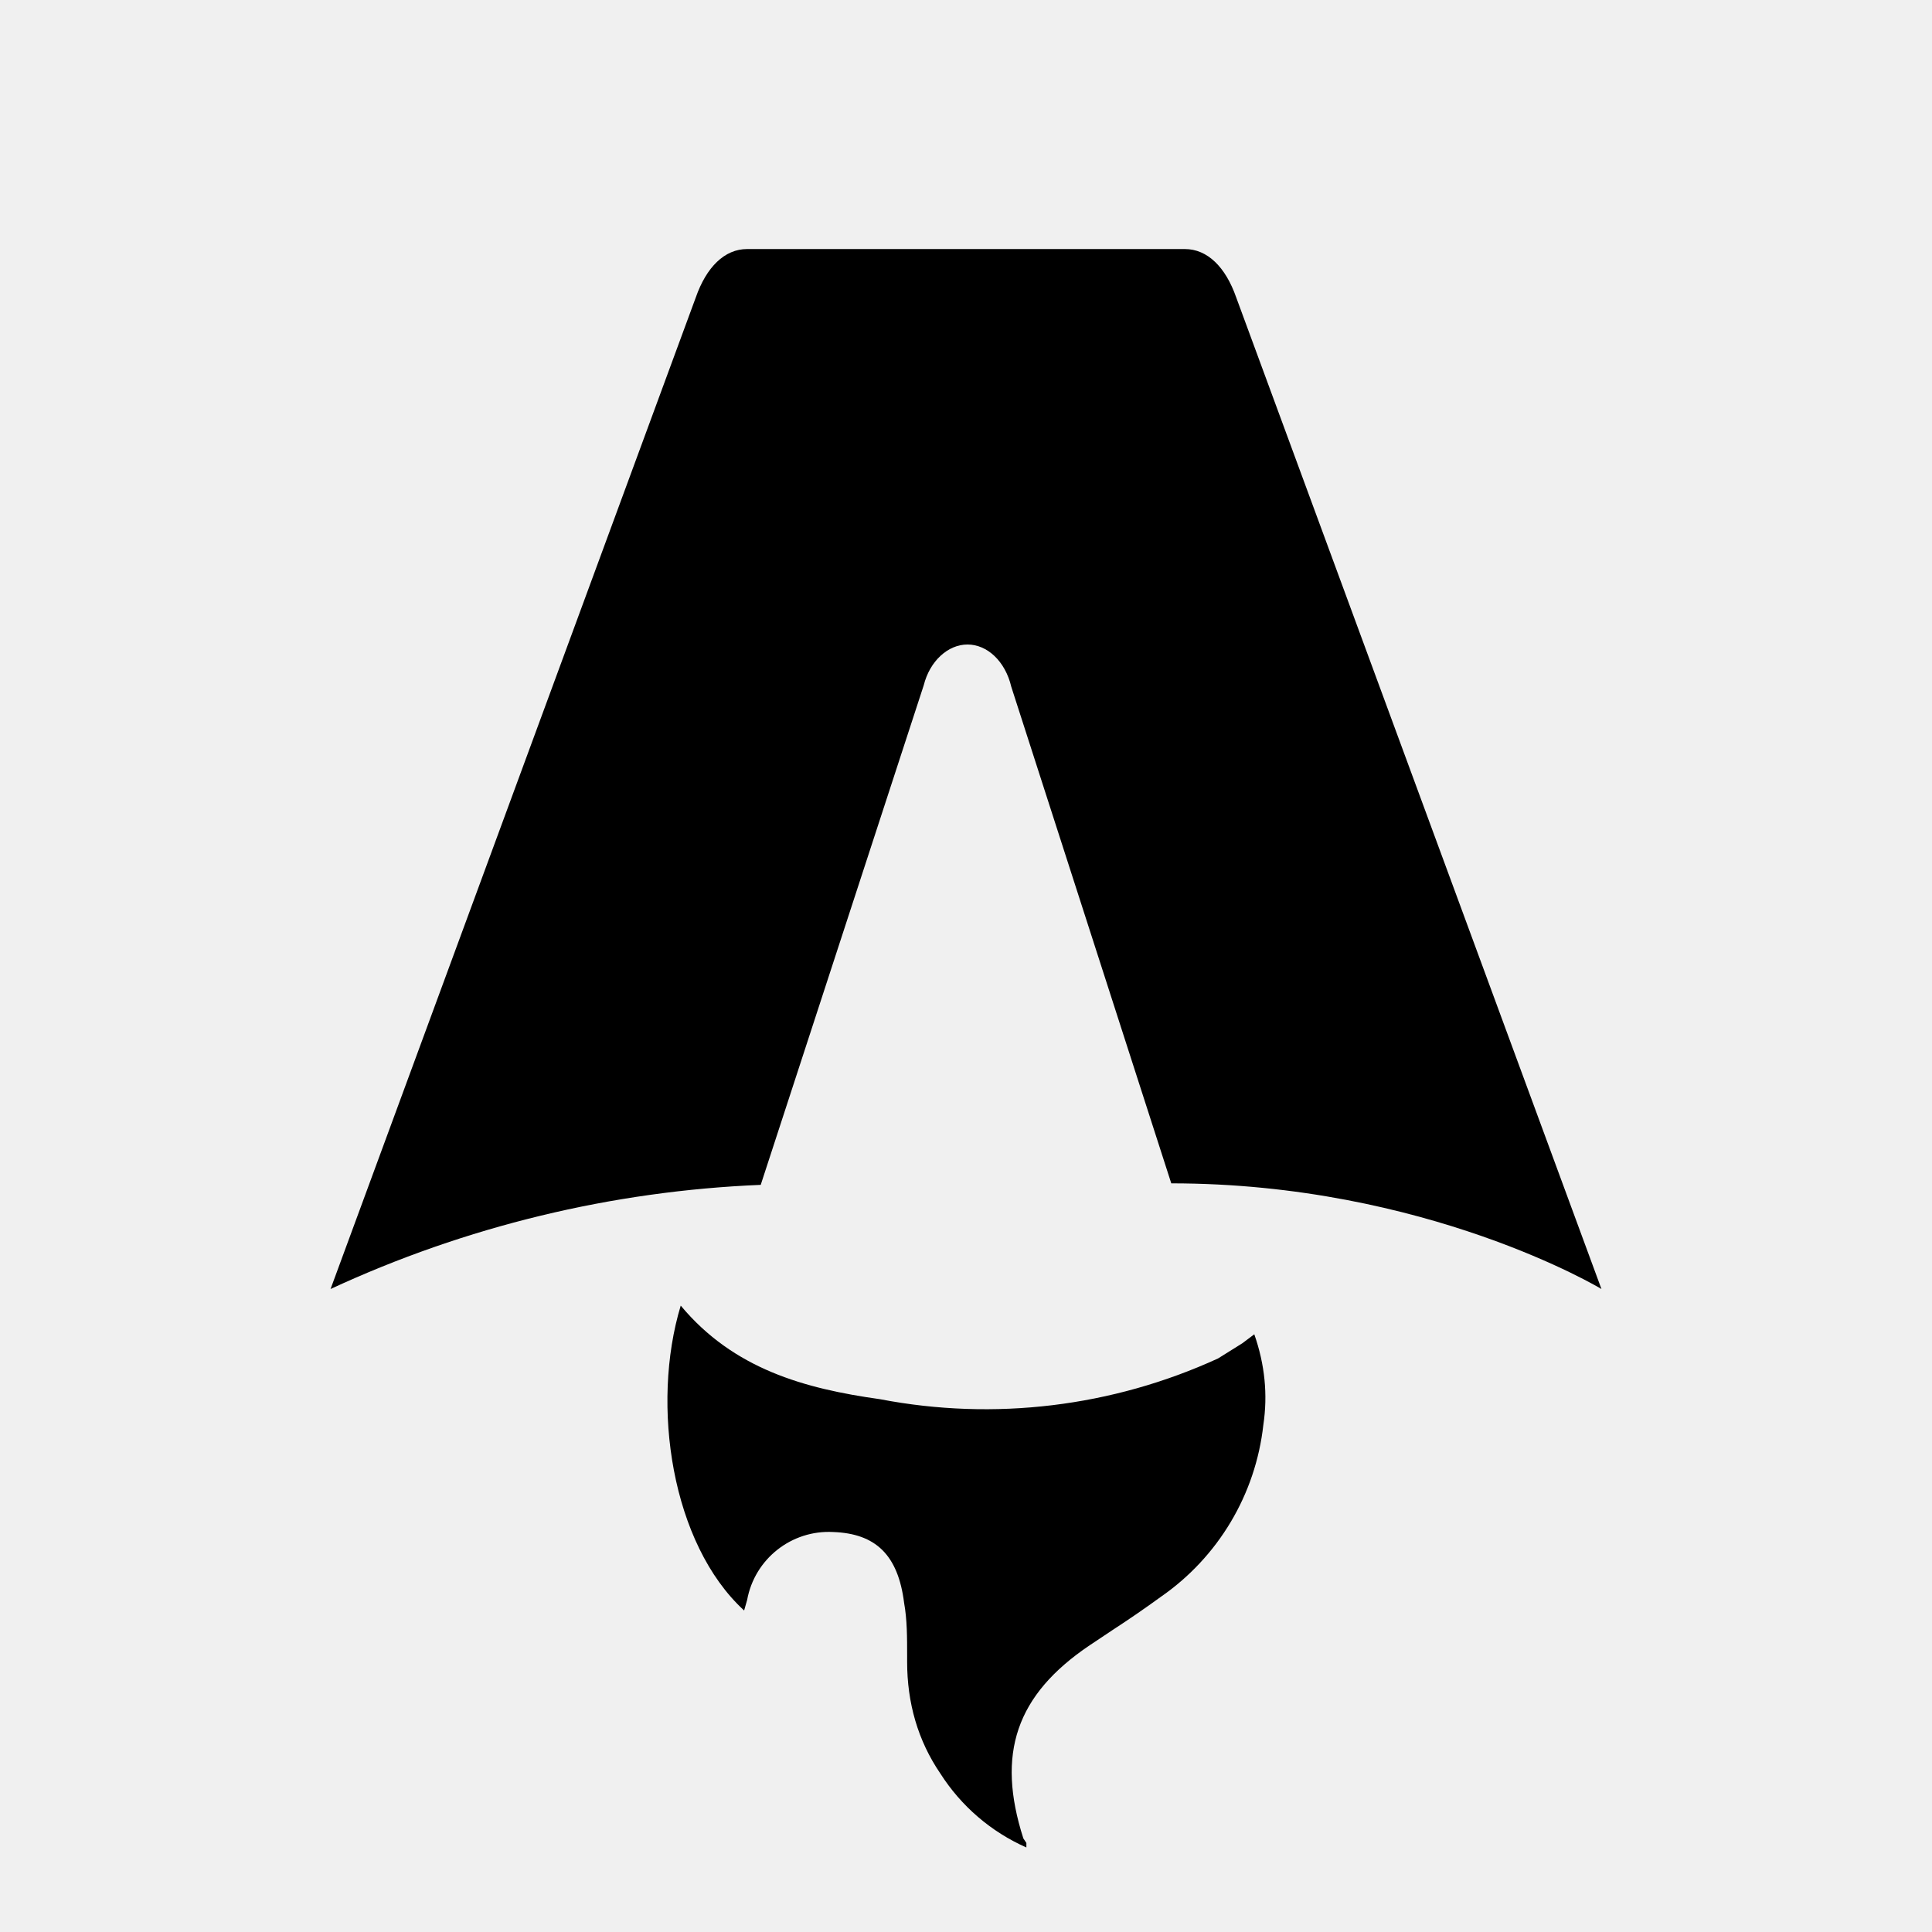
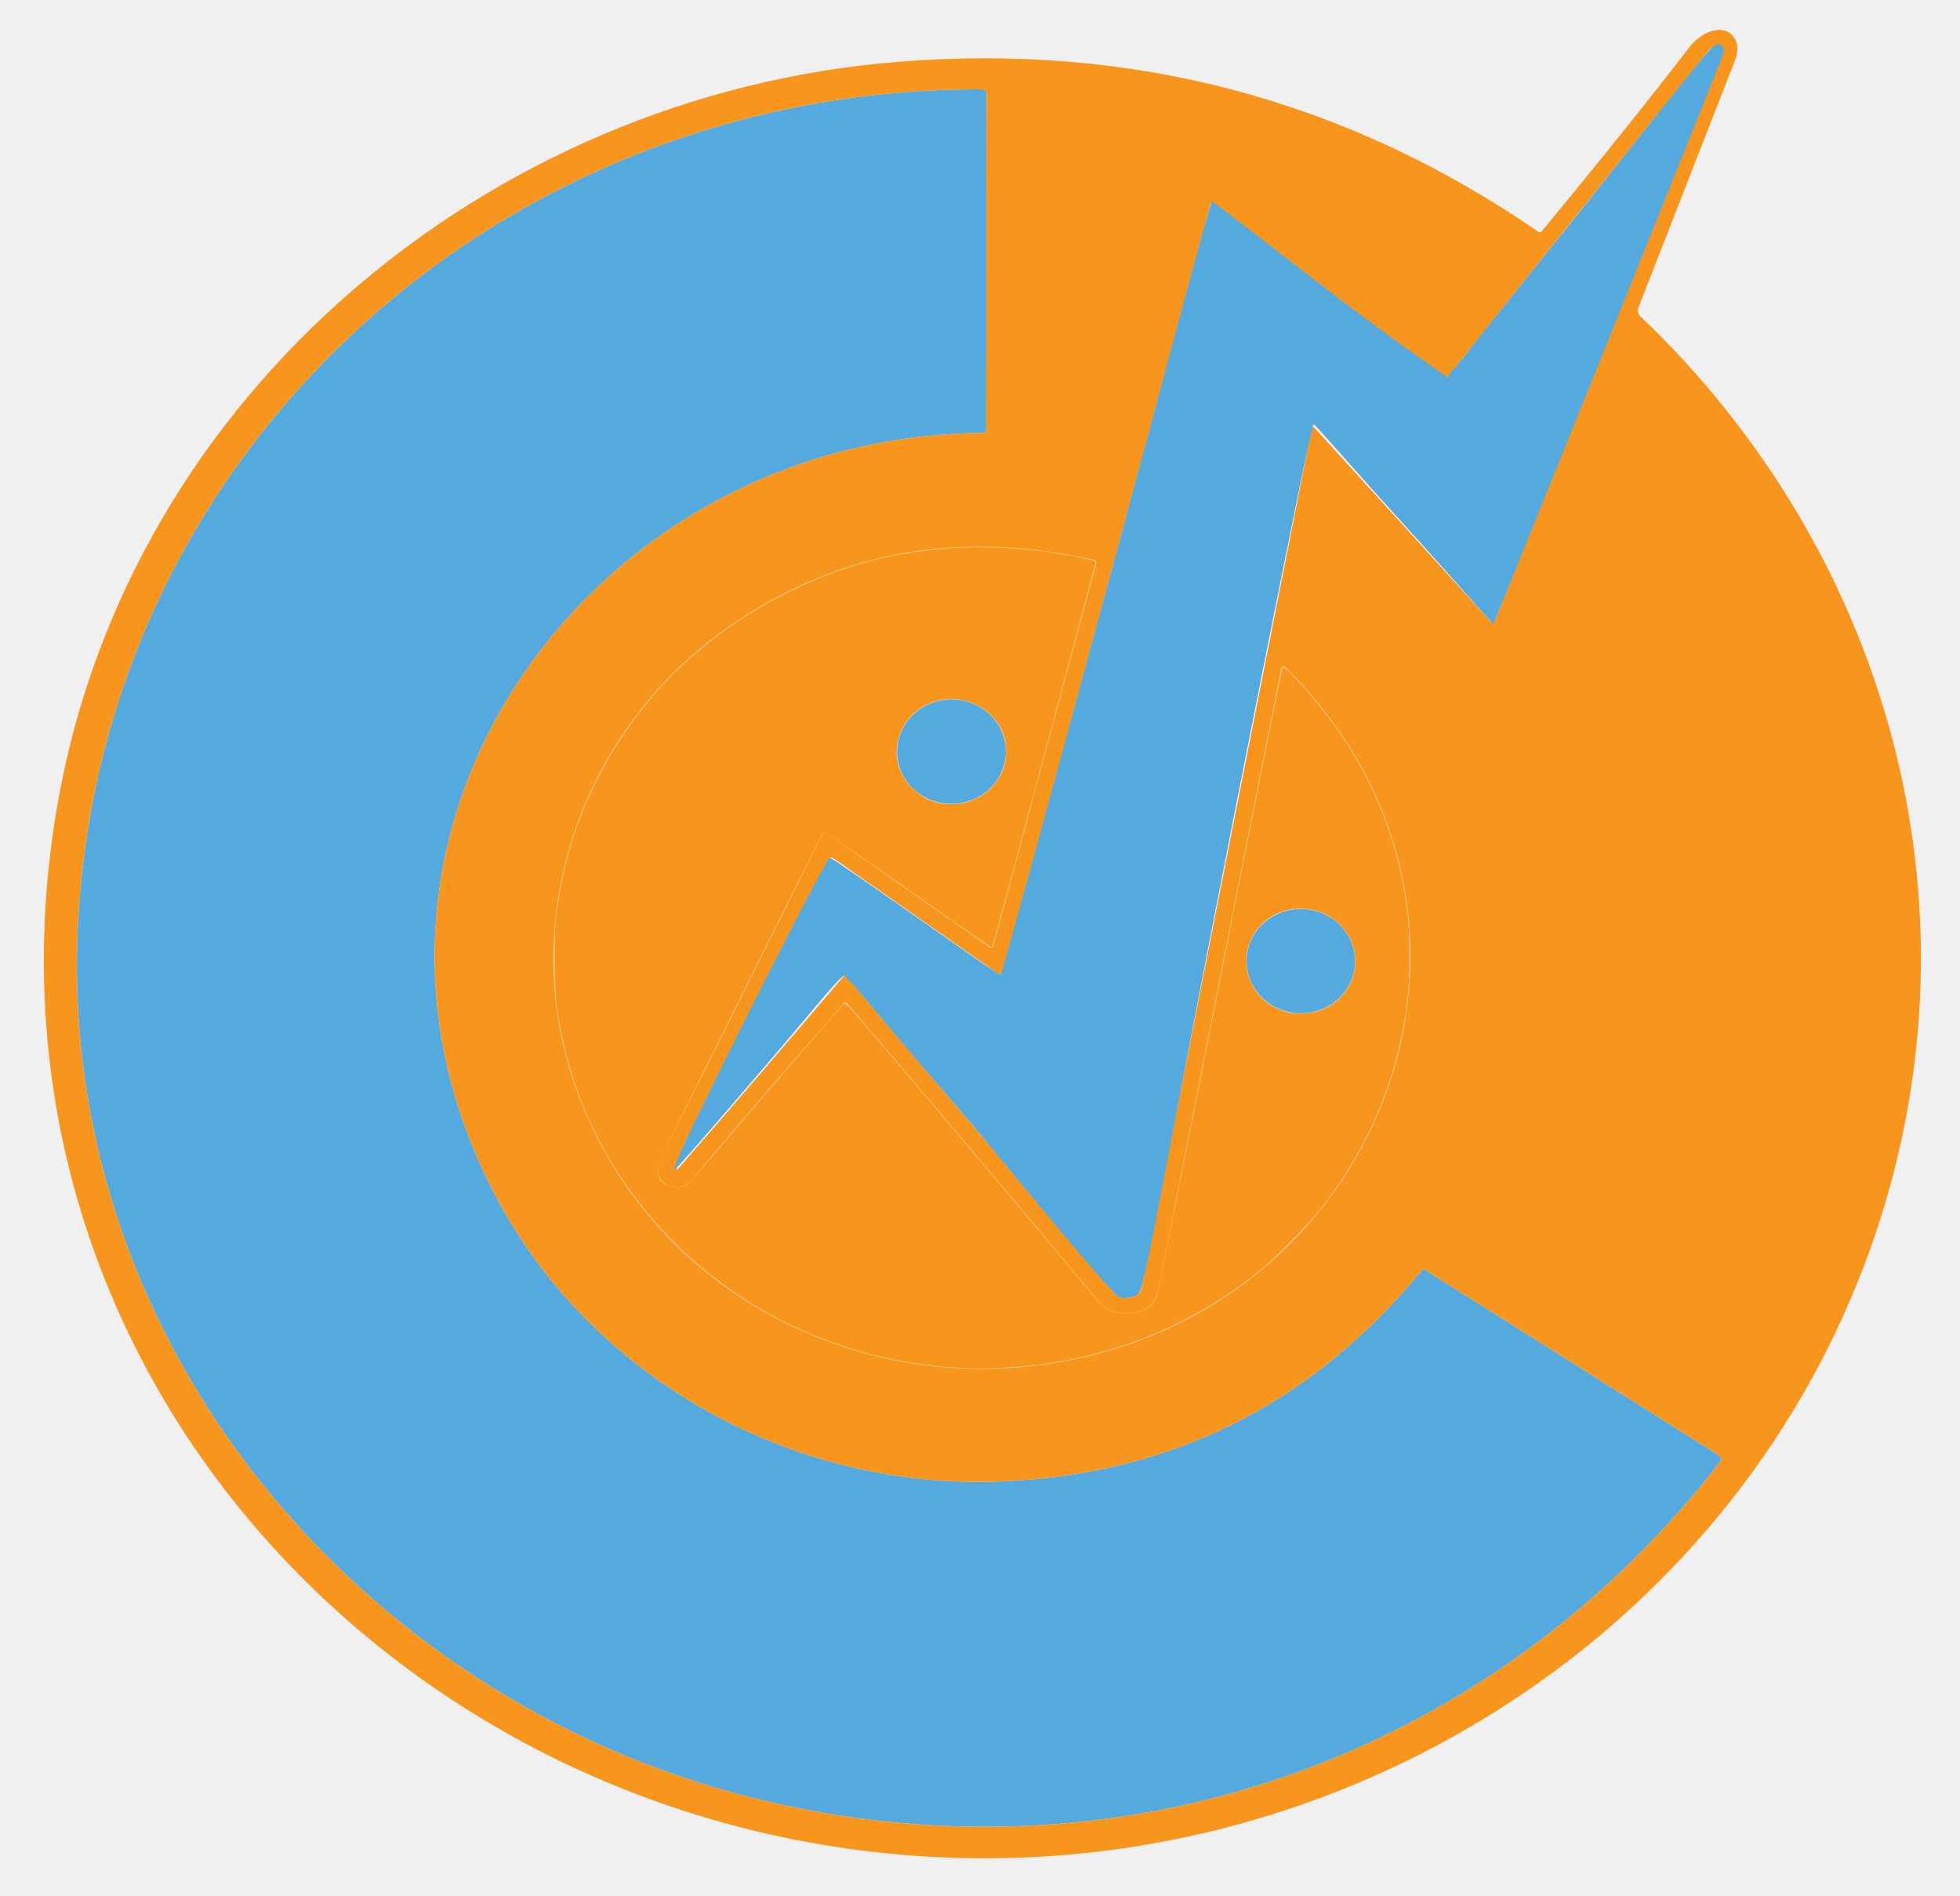
- <svg xmlns="http://www.w3.org/2000/svg" fill="none" viewBox="0 0 128 128">
-   <path d="M50.4 78.5a75.1 75.1 0 0 0-28.5 6.9l24.2-65.7c.7-2 1.9-3.2 3.4-3.2h29c1.5 0 2.7 1.2 3.4 3.2l24.2 65.7s-11.6-7-28.5-7L67 45.5c-.4-1.7-1.6-2.8-2.9-2.8-1.3 0-2.5 1.1-2.9 2.7L50.4 78.5Zm-1.1 28.2Zm-4.2-20.2c-2 6.6-.6 15.8 4.2 20.2a17.5 17.5 0 0 1 .2-.7 5.5 5.5 0 0 1 5.7-4.5c2.8.1 4.3 1.5 4.7 4.7.2 1.1.2 2.3.2 3.5v.4c0 2.7.7 5.2 2.2 7.4a13 13 0 0 0 5.7 4.9v-.3l-.2-.3c-1.8-5.6-.5-9.5 4.4-12.8l1.5-1a73 73 0 0 0 3.2-2.2 16 16 0 0 0 6.8-11.4c.3-2 .1-4-.6-6l-.8.6-1.6 1a37 37 0 0 1-22.4 2.7c-5-.7-9.7-2-13.2-6.2Z" />
-   <style>
-         path { fill: #000; }
-         @media (prefers-color-scheme: dark) {
-             path { fill: #FFF; }
-         }
-     </style>
+ <svg xmlns="http://www.w3.org/2000/svg" version="1.1" viewBox="0 0 432 418" id="svg107" width="432" height="418">
+   <defs id="defs107">
+     <linearGradient id="swatch111">
+       <stop style="stop-color:#54aadf;stop-opacity:1;" offset="0" id="stop111" />
+     </linearGradient>
+   </defs>
+   <path fill="#54aadf" d="m 165.364,396.236 c -85.75,-21.72 -151.59,-99.19 -148.3,-189.79 3.86,-106.61 93.41,-187.25 199.48,-186.75 a 0.88,0.88 0 0 1 0.88,0.88 l -0.06,74.44 a 0.43,0.43 0 0 1 -0.43,0.43 c -87.29,0.43 -150.31,88.66 -107.24,169.06 21.25,39.67 64.93,63.59 109.79,62.13 q 57.13,-1.86 93.88,-46.56 a 0.56,0.56 0 0 1 0.73,-0.12 l 64.73,40.87 a 1.04,1.04 0 0 1 0.26,1.52 c -50.83,65.62 -132.82,94.39 -213.72,73.89 z" id="ARCO_CYAN" style="display:inline" />
+   <path stroke="#a6a07e" vector-effect="non-scaling-stroke" d="m 17.064,206.446 c -3.29,90.6 62.55,168.07 148.3,189.79 80.9,20.5 162.89,-8.27 213.72,-73.89 a 1.04,1.04 0 0 0 -0.26,-1.52 l -64.73,-40.87 a 0.56,0.56 0 0 0 -0.73,0.12 q -36.75,44.7 -93.88,46.56 c -44.86,1.46 -88.54,-22.46 -109.79,-62.13 -43.07,-80.4 19.95,-168.63 107.24,-169.06 a 0.43,0.43 0 0 0 0.43,-0.43 l 0.06,-74.44 a 0.88,0.88 0 0 0 -0.88,-0.88 c -106.07,-0.5 -195.62,80.14 -199.48,186.75" id="path43" style="display:none;fill:none;stroke-width:2;stroke-linecap:butt" />
+   <path stroke="#fcca8e" vector-effect="non-scaling-stroke" d="m 182.294,183.716 35.78,25.11 a 0.57,0.58 25.2 0 0 0.89,-0.33 l 22.63,-84.17 a 0.74,0.74 0 0 0 -0.55,-0.91 q -45.66,-10.28 -81.7,15.66 c -30.02,21.6 -44.27,60.15 -34.17,95.37 13.33,46.47 59.87,73.77 107.18,66.07 73.54,-11.96 105.8,-99.13 51.08,-153.31 q -0.83,-0.81 -1.05,0.32 -13.46,67.48 -26.81,135.51 c -0.82,4.18 -2.14,5.99 -6.4,6.41 q -4.52,0.45 -7.11,-2.67 -27.48,-32.99 -55.37,-65.63 a 0.44,0.44 0 0 0 -0.67,-0.01 q -16.85,19.01 -33.16,38.5 c -3.94,4.7 -9.88,0.97 -7,-4.75 q 17.79,-35.39 35.39,-70.92 a 0.71,0.7 30.8 0 1 1.04,-0.25" id="path44" style="display:inline;fill:none;stroke-width:2;stroke-linecap:butt" />
+   <path stroke="#fcca8e" vector-effect="non-scaling-stroke" d="m 339.084,51.106 q -63.61,-43.78 -141.39,-37.46 c -89.9,7.31 -169.01,73.1 -184.93,163.17 -22.51,127.44 80.75,233.3 205.16,232.87 85.74,-0.3 165.04,-52.86 194.19,-134.05 26.3,-73.27 5.41,-152.46 -50.52,-205.87 a 1.86,1.86 0 0 1 -0.44,-2.04 l 22.59,-57.07 a 1.1,1.16 42.2 0 0 -0.02,-0.91 c -2.64,-5.4 -8.38,-3.24 -11.36,0.64 q -13.15,17.12 -32.56,40.62 a 0.53,0.54 37.6 0 1 -0.72,0.1" id="path2" style="display:none;fill:none;stroke-width:2;stroke-linecap:butt" />
+   <path fill="#f8951d" d="m 339.804,51.006 c 12.94,-15.667 23.793,-29.207 32.56,-40.62 2.98,-3.88 8.673,-5.728 10.438,-0.906 0.462,1.655 -0.312,3.626 -0.433,3.926 l -21.215,54.32 c -0.285,0.706 -0.11,1.514 0.44,2.04 55.93,53.41 76.82,132.6 50.52,205.87 -29.15,81.19 -108.45,133.75 -194.19,134.05 -124.41,0.43 -227.67,-105.43 -205.16,-232.87 15.92,-90.07 95.03,-155.86 184.93,-163.17 51.853,-4.213 98.983,8.273 141.39,37.46 0.226,0.16 0.539,0.117 0.72,-0.1 z M 153.615,247.646 l -2.082,4.157 c -0.711,1.451 -3.389,7.392 -1.989,5.782 12.1,-13.92 24.19,-27.983 36.27,-42.19 0.227,-0.261 0.633,-0.261 0.86,0 19.187,22.62 38.277,45.15 57.27,67.59 1.86,2.21 2.75,3.99 6.2,2.72 0.74,-0.274 1.285,-0.913 1.44,-1.69 l 37.49,-189.34 c 0.12,-0.587 0.38,-0.66 0.78,-0.22 l 38.66,42.52 c 0.29,0.319 0.814,0.222 0.97,-0.18 l 50.01,-124.89 c 0.129,-0.33 0.182,-0.611 0.091,-0.895 -0.57,-1.75 -2.285,-0.704 -3.065,0.276 -19.3,23.967 -38.46,47.919 -57.666,72.139 -0.18,0.221 -0.502,0.261 -0.73,0.09 l -50.54,-38.69 c -0.283,-0.209 -0.687,-0.069 -0.78,0.27 l -45.66,169.11 c -0.138,0.519 -0.752,0.741 -1.19,0.43 l -36.31,-25.46 c -0.336,-0.236 -0.805,-0.112 -0.99,0.26 z M 17.064,206.446 c -3.29,90.6 62.55,168.07 148.3,189.79 80.9,20.5 162.89,-8.27 213.72,-73.89 0.38,-0.484 0.259,-1.19 -0.26,-1.52 l -64.73,-40.87 c -0.239,-0.149 -0.551,-0.098 -0.73,0.12 -24.5,29.8 -55.793,45.32 -93.88,46.56 -44.86,1.46 -88.54,-22.46 -109.79,-62.13 -43.07,-80.4 19.95,-168.63 107.24,-169.06 0.237,0 0.43,-0.193 0.43,-0.43 l 0.06,-74.44 c 0,-0.486 -0.394,-0.88 -0.88,-0.88 -106.07,-0.5 -195.62,80.14 -199.48,186.75 z m 165.23,-22.73 35.78,25.11 c 0.325,0.236 0.786,0.064 0.89,-0.33 l 22.63,-84.17 c 0.107,-0.404 -0.143,-0.816 -0.55,-0.91 -30.44,-6.853 -57.673,-1.633 -81.7,15.66 -30.02,21.6 -44.27,60.15 -34.17,95.37 13.33,46.47 59.87,73.77 107.18,66.07 73.54,-11.96 105.8,-99.13 51.08,-153.31 -0.553,-0.54 -0.903,-0.433 -1.05,0.32 -8.973,44.987 -17.91,90.157 -26.81,135.51 -0.82,4.18 -2.14,5.99 -6.4,6.41 -3.013,0.3 -5.383,-0.59 -7.11,-2.67 -18.32,-21.993 -36.777,-43.87 -55.37,-65.63 -0.173,-0.209 -0.491,-0.214 -0.67,-0.01 -11.233,12.673 -22.287,25.507 -33.16,38.5 -1.882,2.246 -4.221,2.567 -5.837,1.666 -1.766,-0.985 -2.667,-3.429 -1.163,-6.416 11.86,-23.593 23.657,-47.233 35.39,-70.92 0.193,-0.383 0.685,-0.501 1.04,-0.25 z" id="path62" style="display:inline" />
+   <path style="display:inline;fill:#54aadf;fill-opacity:1;stroke-width:1.002" d="m 216.793,250.956 c -5.931,-7.181 -11.625,-13.564 -16.351,-19.177 -8.258,-9.808 -13.818,-16.623 -14.373,-16.633 -0.941,-0.017 -7.482,8.299 -16.481,18.788 -8.999,10.489 -20.721,24.185 -20.965,23.942 -0.109,-0.109 0.444,-1.894 2.029,-5.289 7.654,-16.403 31.448,-63.48 32.241,-63.48 0.439,0 10.09,6.777 20.029,13.723 9.939,6.945 17.39,12.306 17.669,12.028 0.279,-0.278 10.488,-37.665 23.031,-84 12.544,-46.335 23.065,-86.386 23.495,-86.404 0.43,-0.018 14.158,10.795 27.977,21.352 13.819,10.557 24.994,17.943 24.403,17.793 -1.315,-0.336 1.018,-2.115 3.377,-5.207 5,-6.556 14.843,-18.605 25.66,-32.165 14.484,-18.158 25.534,-32.258 28.674,-35.591 0.311,-0.33 0.599,-0.508 0.749,-0.622 0.053,-0.04 0.375,-0.219 0.68,-0.254 0.296,-0.034 0.576,0.074 0.576,0.074 0.155,0.111 0.324,0.23 0.429,0.378 0.096,0.135 0.18,0.289 0.237,0.466 0.04,0.122 0.066,0.196 0.033,0.481 -0.12,1.047 -0.878,2.73 -1.323,3.852 -8.367,21.096 -49.239,122.352 -49.43,122.551 -0.134,0.139 -8.82,-9.945 -19.455,-21.645 -10.635,-11.7 -19.763,-22.264 -20.131,-22.407 -0.368,-0.143 -5.323,24.405 -11.318,54.549 -18.756,94.321 -23.773,124.226 -26.136,133.428 -0.195,0.761 -0.395,2.002 -0.69,2.79 -0.526,1.405 -1.244,1.405 -1.629,1.577 -0.112,0.05 -0.707,0.206 -1.373,0.267 -0.758,0.069 -1.6,0.033 -1.81,-0.131 -0.571,-0.445 -2.931,-2.475 -20.691,-23.977 z" id="path107" />
+   <path fill="#f8951d" d="m 153.852,250.461 c -0.424,-1.052 0.239,-2.259 1.05,-3.63 l 28.942,-51.006 c 0.227,-0.407 0.762,-0.516 1.13,-0.23 l 38.54,29.53 c 0.25,0.187 0.61,0.069 0.7,-0.23 l 49.3,-166.75 c 0.139,-0.47 0.719,-0.639 1.1,-0.32 l 44.38,37.52 c 0.253,0.215 0.635,0.169 0.83,-0.1 l 50.19,-70.43 c 0.185,-0.258 0.479,-0.366 0.57,-0.21 0.25,0.41 -41.7,89.34 -45.73,97.93 -0.12,0.26 -0.468,0.313 -0.66,0.1 l -42.84,-46.5 c -0.193,-0.207 -0.317,-0.17 -0.37,0.11 l -35.49,198.73 c -0.113,0.633 -0.383,0.71 -0.81,0.23 l -58.33,-65.21 c -0.173,-0.187 -0.469,-0.178 -0.62,0.02 z" id="path65" style="display:none;fill:#f8951d;fill-opacity:1" />
+   <path stroke="#aad5ef" vector-effect="non-scaling-stroke" d="m 221.709,165.382 a 11.52,11.99 88.5 0 0 -12.287,-11.202 11.52,11.99 88.5 0 0 -11.684,11.83 11.52,11.99 88.5 0 0 12.287,11.202 11.52,11.99 88.5 0 0 11.684,-11.83" id="path47" style="display:none;fill:none;stroke-width:2;stroke-linecap:butt" />
+   <ellipse fill="#54aadf" cx="205.314" cy="171.129" transform="rotate(-1.5)" rx="11.99" ry="11.52" id="ellipse74" style="display:inline" />
+   <path stroke="#aad5ef" vector-effect="non-scaling-stroke" d="m 298.683,211.979 a 11.97,11.5 0.4 0 0 -11.889,-11.583 11.97,11.5 0.4 0 0 -12.05,11.416 11.97,11.5 0.4 0 0 11.889,11.583 11.97,11.5 0.4 0 0 12.05,-11.416" id="path48" style="display:none;fill:none;stroke-width:2;stroke-linecap:butt" />
+   <ellipse fill="#54aadf" cx="288.186" cy="209.889" transform="rotate(0.4)" rx="11.97" ry="11.5" id="ellipse75" style="display:inline" />
+   <path style="fill:#f8951d;fill-opacity:1;stroke-width:0.25" d="m 211.078,301.523 c -23.325,-1.272 -45.253,-10.818 -61.646,-26.837 -14.693,-14.358 -23.792,-32.299 -26.695,-52.638 -0.553,-3.875 -0.64,-16.487 -0.14,-20.25 1.533,-11.526 4.284,-20.573 9.2,-30.25 9.064,-17.843 23.409,-31.809 42.229,-41.114 11.976,-5.921 23.196,-8.857 36.92,-9.662 7.764,-0.455 17.512,0.266 26.033,1.926 3.757,0.732 4.422,0.953 4.422,1.473 0,0.424 -22.473,84.126 -22.675,84.456 -0.069,0.113 -0.261,0.153 -0.426,0.089 -0.165,-0.063 -8.282,-5.717 -18.037,-12.563 -9.755,-6.846 -17.969,-12.493 -18.252,-12.547 -0.283,-0.054 -0.628,0.051 -0.765,0.234 -0.137,0.183 -8.341,16.57 -18.231,36.415 -17.458,35.034 -17.981,36.123 -17.981,37.501 0,2.682 1.636,4.206 4.28,3.987 0.978,-0.081 1.612,-0.31 2.325,-0.841 0.539,-0.401 3.203,-3.373 5.92,-6.604 7.652,-9.102 26.012,-30.374 28.348,-32.842 0.427,-0.452 0.663,-0.209 7.038,7.25 11.455,13.401 42.185,49.863 48.08,57.048 2.557,3.117 4.285,3.935 7.875,3.731 3.461,-0.197 5.201,-1.317 6.127,-3.944 0.213,-0.604 4.15,-20.171 8.75,-43.483 12.765,-64.7 18.763,-94.733 18.958,-94.928 0.242,-0.242 2.198,1.693 5.466,5.405 12.539,14.247 20.068,31.035 22.06,49.19 0.498,4.542 0.505,13.313 0.013,17.948 -1.82,17.165 -8.52,33.394 -19.435,47.074 -3.094,3.878 -10.094,10.912 -13.799,13.865 -13.993,11.154 -30.341,18.002 -48.469,20.306 -2.844,0.361 -11.517,0.911 -13.171,0.835 -0.344,-0.016 -2.289,-0.12 -4.324,-0.231 z m 79.679,-78.713 c 8.118,-2.818 10.612,-12.616 4.769,-18.741 -4.799,-5.031 -13.207,-4.987 -17.798,0.093 -5.976,6.613 -2.724,16.775 6.083,19.006 1.895,0.48 4.99,0.321 6.946,-0.359 z m -77.99,-45.894 c 3.939,-1.026 6.929,-3.696 8.389,-7.492 0.771,-2.004 0.788,-5.337 0.039,-7.433 -1.881,-5.263 -7.508,-8.586 -13.158,-7.773 -9.739,1.403 -13.829,12.727 -7.027,19.458 2.48,2.454 5.129,3.574 8.528,3.606 0.968,0.009 2.421,-0.156 3.23,-0.366 z" id="path1" />
</svg>
